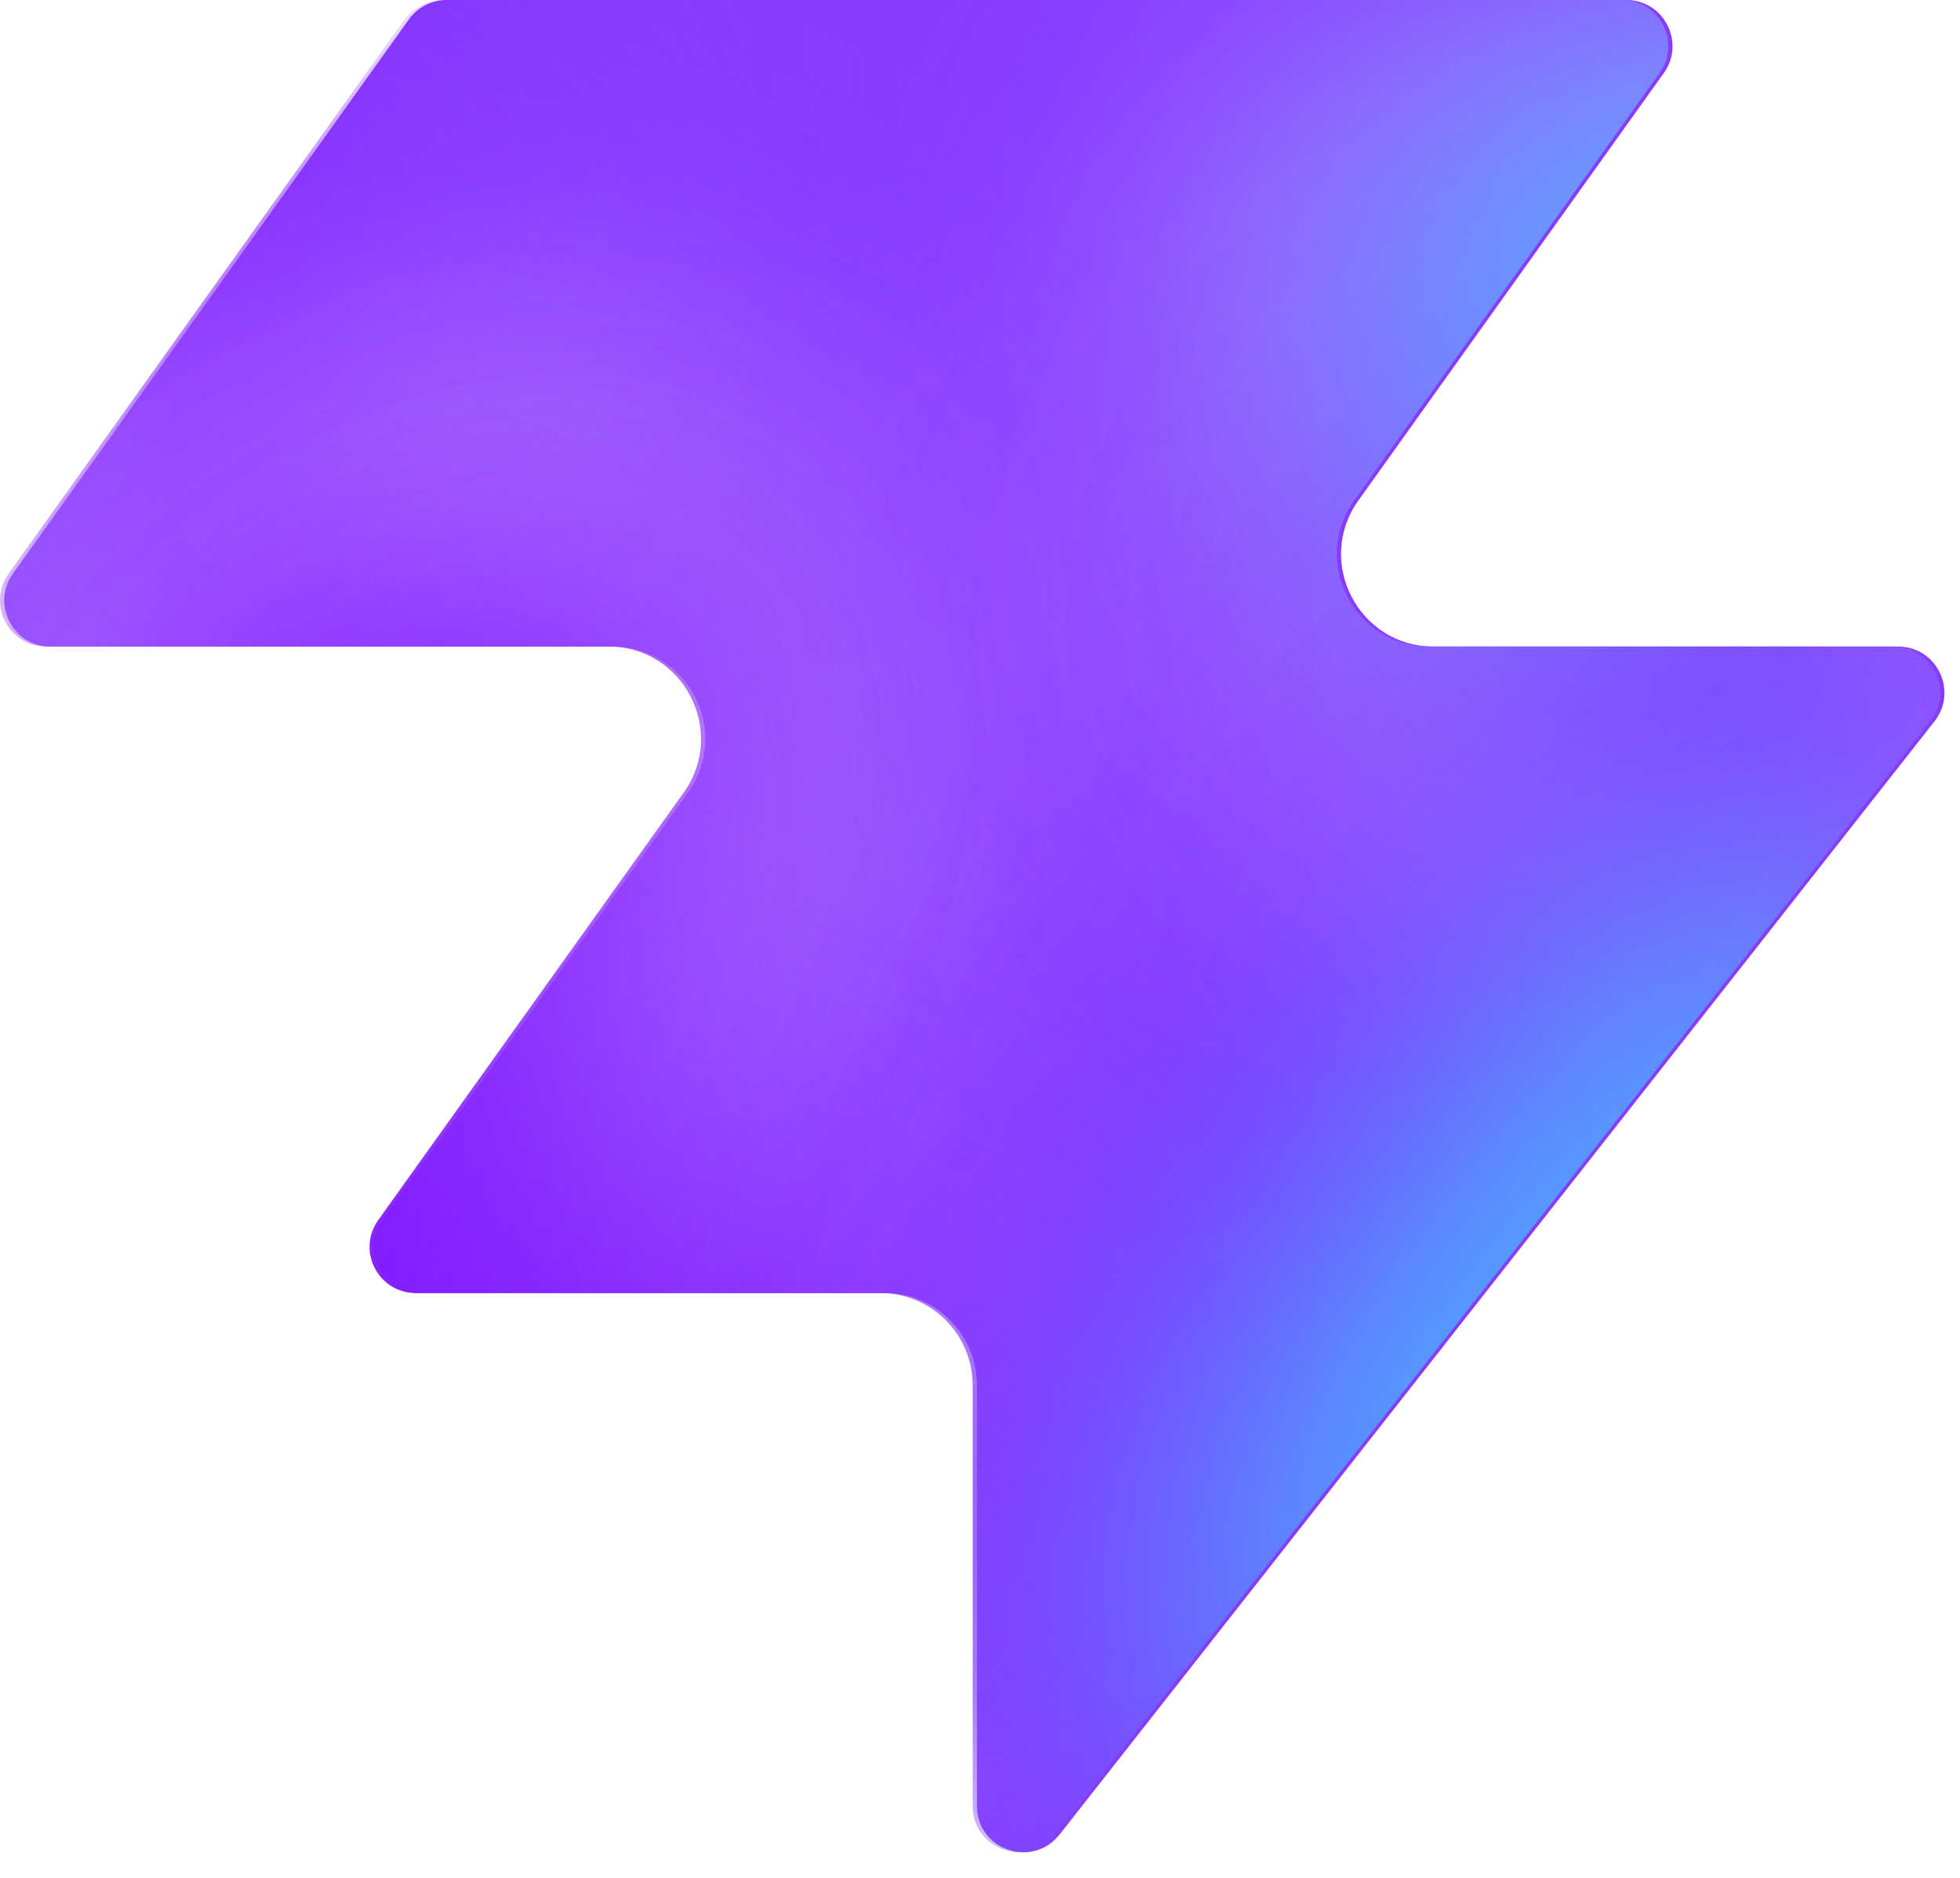
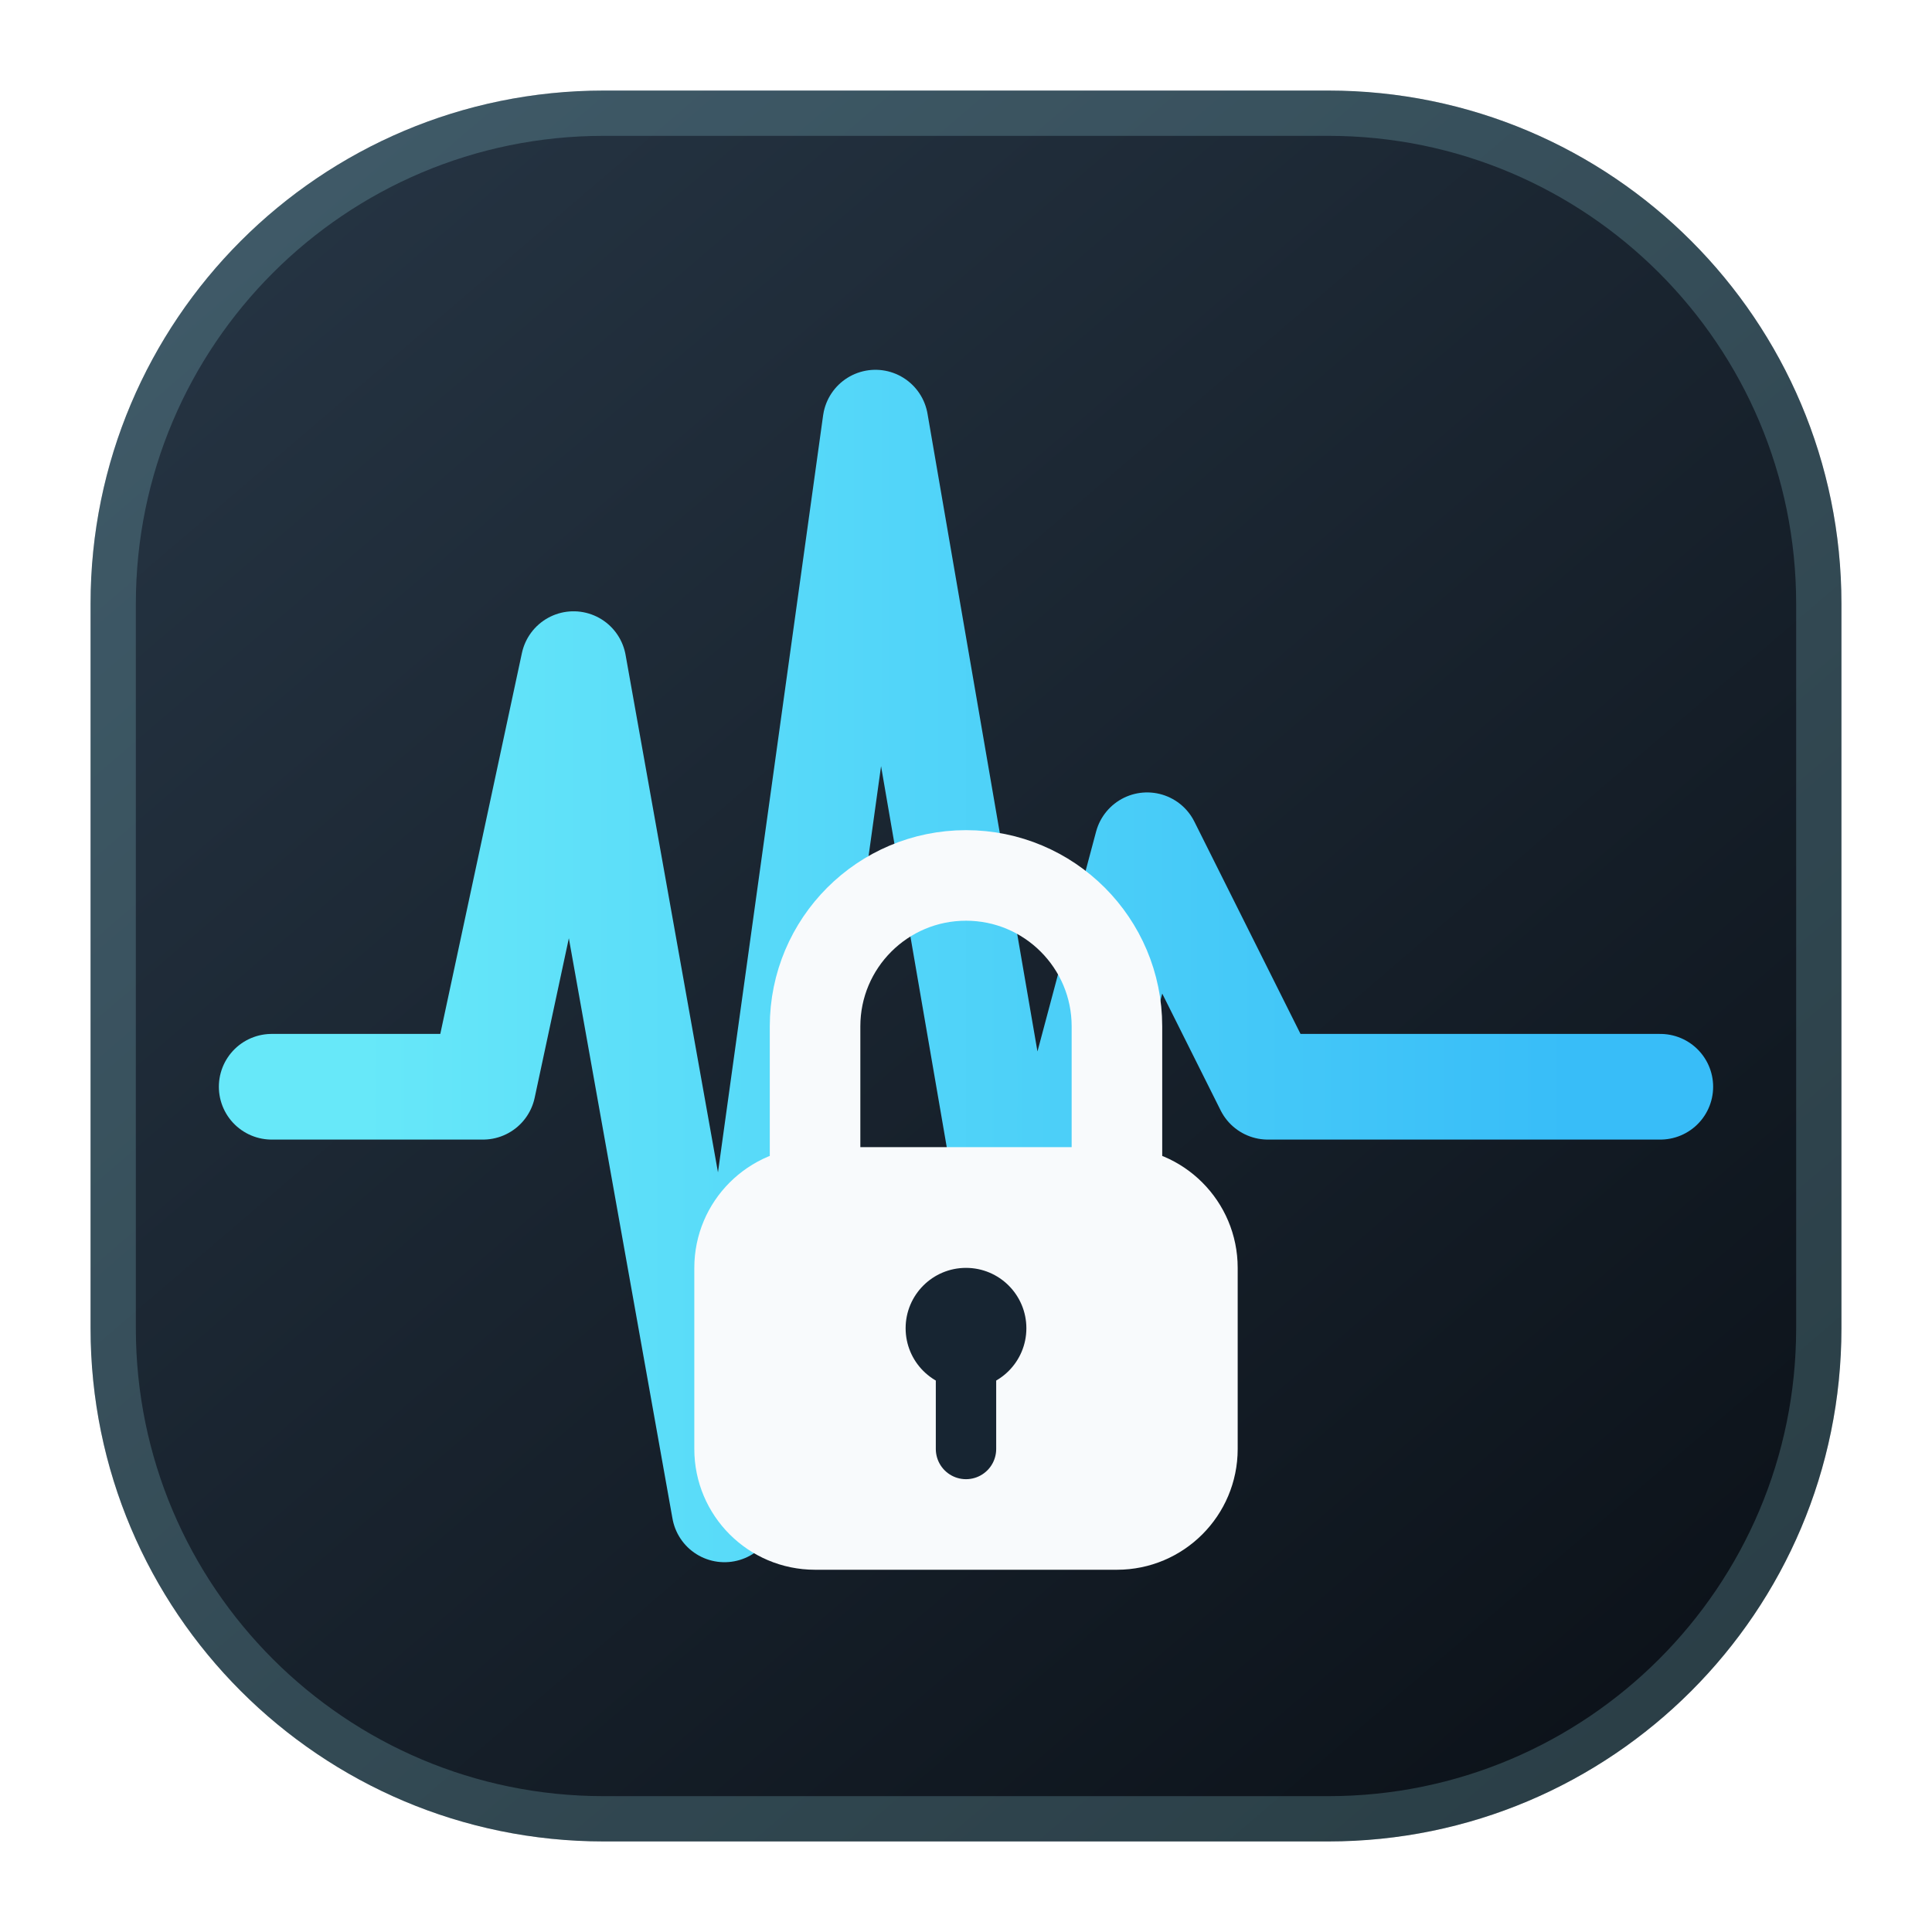
- <svg xmlns="http://www.w3.org/2000/svg" width="48" height="46" fill="none" viewBox="0 0 48 46">
-   <path fill="#863bff" d="M25.946 44.938c-.664.845-2.021.375-2.021-.698V33.937a2.26 2.26 0 0 0-2.262-2.262H10.287c-.92 0-1.456-1.04-.92-1.788l7.48-10.471c1.07-1.497 0-3.578-1.842-3.578H1.237c-.92 0-1.456-1.04-.92-1.788L10.013.474c.214-.297.556-.474.92-.474h28.894c.92 0 1.456 1.04.92 1.788l-7.48 10.471c-1.07 1.498 0 3.579 1.842 3.579h11.377c.943 0 1.473 1.088.89 1.83L25.947 44.94z" style="fill:#863bff;fill:color(display-p3 .525 .23 1);fill-opacity:1" />
-   <mask id="a" width="48" height="46" x="0" y="0" maskUnits="userSpaceOnUse" style="mask-type:alpha">
-     <path fill="#000" d="M25.842 44.938c-.664.844-2.021.375-2.021-.698V33.937a2.26 2.26 0 0 0-2.262-2.262H10.183c-.92 0-1.456-1.04-.92-1.788l7.48-10.471c1.07-1.498 0-3.579-1.842-3.579H1.133c-.92 0-1.456-1.04-.92-1.787L9.91.473c.214-.297.556-.474.92-.474h28.894c.92 0 1.456 1.04.92 1.788l-7.48 10.471c-1.07 1.498 0 3.578 1.842 3.578h11.377c.943 0 1.473 1.088.89 1.832L25.843 44.94z" style="fill:#000;fill-opacity:1" />
-   </mask>
-   <g mask="url(#a)">
-     <g filter="url(#b)">
-       <ellipse cx="5.508" cy="14.704" fill="#ede6ff" rx="5.508" ry="14.704" style="fill:#ede6ff;fill:color(display-p3 .927 .903 1);fill-opacity:1" transform="matrix(.00324 1 1 -.00324 -4.47 31.516)" />
-     </g>
-     <g filter="url(#c)">
-       <ellipse cx="10.399" cy="29.851" fill="#ede6ff" rx="10.399" ry="29.851" style="fill:#ede6ff;fill:color(display-p3 .927 .903 1);fill-opacity:1" transform="matrix(.00324 1 1 -.00324 -39.328 7.883)" />
-     </g>
-     <g filter="url(#d)">
-       <ellipse cx="5.508" cy="30.487" fill="#7e14ff" rx="5.508" ry="30.487" style="fill:#7e14ff;fill:color(display-p3 .492 .077 1);fill-opacity:1" transform="rotate(89.814 -25.913 -14.639)scale(1 -1)" />
-     </g>
-     <g filter="url(#e)">
-       <ellipse cx="5.508" cy="30.599" fill="#7e14ff" rx="5.508" ry="30.599" style="fill:#7e14ff;fill:color(display-p3 .492 .077 1);fill-opacity:1" transform="rotate(89.814 -32.644 -3.334)scale(1 -1)" />
-     </g>
-     <g filter="url(#f)">
-       <ellipse cx="5.508" cy="30.599" fill="#7e14ff" rx="5.508" ry="30.599" style="fill:#7e14ff;fill:color(display-p3 .492 .077 1);fill-opacity:1" transform="matrix(.00324 1 1 -.00324 -34.34 30.47)" />
-     </g>
-     <g filter="url(#g)">
-       <ellipse cx="14.072" cy="22.078" fill="#ede6ff" rx="14.072" ry="22.078" style="fill:#ede6ff;fill:color(display-p3 .927 .903 1);fill-opacity:1" transform="rotate(93.35 24.506 48.493)scale(-1 1)" />
-     </g>
-     <g filter="url(#h)">
-       <ellipse cx="3.47" cy="21.501" fill="#7e14ff" rx="3.47" ry="21.501" style="fill:#7e14ff;fill:color(display-p3 .492 .077 1);fill-opacity:1" transform="rotate(89.009 28.708 47.59)scale(-1 1)" />
-     </g>
-     <g filter="url(#i)">
-       <ellipse cx="3.47" cy="21.501" fill="#7e14ff" rx="3.47" ry="21.501" style="fill:#7e14ff;fill:color(display-p3 .492 .077 1);fill-opacity:1" transform="rotate(89.009 28.708 47.59)scale(-1 1)" />
-     </g>
-     <g filter="url(#j)">
-       <ellipse cx=".387" cy="8.972" fill="#7e14ff" rx="4.407" ry="29.108" style="fill:#7e14ff;fill:color(display-p3 .492 .077 1);fill-opacity:1" transform="rotate(39.51 .387 8.972)" />
-     </g>
-     <g filter="url(#k)">
-       <ellipse cx="47.523" cy="-6.092" fill="#7e14ff" rx="4.407" ry="29.108" style="fill:#7e14ff;fill:color(display-p3 .492 .077 1);fill-opacity:1" transform="rotate(37.892 47.523 -6.092)" />
-     </g>
-     <g filter="url(#l)">
-       <ellipse cx="41.412" cy="6.333" fill="#47bfff" rx="5.971" ry="9.665" style="fill:#47bfff;fill:color(display-p3 .28 .748 1);fill-opacity:1" transform="rotate(37.892 41.412 6.333)" />
-     </g>
-     <g filter="url(#m)">
-       <ellipse cx="-1.879" cy="38.332" fill="#7e14ff" rx="4.407" ry="29.108" style="fill:#7e14ff;fill:color(display-p3 .492 .077 1);fill-opacity:1" transform="rotate(37.892 -1.88 38.332)" />
-     </g>
-     <g filter="url(#n)">
-       <ellipse cx="-1.879" cy="38.332" fill="#7e14ff" rx="4.407" ry="29.108" style="fill:#7e14ff;fill:color(display-p3 .492 .077 1);fill-opacity:1" transform="rotate(37.892 -1.88 38.332)" />
-     </g>
-     <g filter="url(#o)">
-       <ellipse cx="35.651" cy="29.907" fill="#7e14ff" rx="4.407" ry="29.108" style="fill:#7e14ff;fill:color(display-p3 .492 .077 1);fill-opacity:1" transform="rotate(37.892 35.651 29.907)" />
-     </g>
-     <g filter="url(#p)">
-       <ellipse cx="38.418" cy="32.4" fill="#47bfff" rx="5.971" ry="15.297" style="fill:#47bfff;fill:color(display-p3 .28 .748 1);fill-opacity:1" transform="rotate(37.892 38.418 32.4)" />
-     </g>
-   </g>
+ <svg xmlns="http://www.w3.org/2000/svg" viewBox="0 0 64 64" role="img" aria-labelledby="title desc">
  <defs>
-     <filter id="b" width="60.045" height="41.654" x="-19.77" y="16.149" color-interpolation-filters="sRGB" filterUnits="userSpaceOnUse">
-       <feFlood flood-opacity="0" result="BackgroundImageFix" />
-       <feBlend in="SourceGraphic" in2="BackgroundImageFix" result="shape" />
-       <feGaussianBlur result="effect1_foregroundBlur_2002_17158" stdDeviation="7.659" />
-     </filter>
-     <filter id="c" width="90.34" height="51.437" x="-54.613" y="-7.533" color-interpolation-filters="sRGB" filterUnits="userSpaceOnUse">
-       <feFlood flood-opacity="0" result="BackgroundImageFix" />
-       <feBlend in="SourceGraphic" in2="BackgroundImageFix" result="shape" />
-       <feGaussianBlur result="effect1_foregroundBlur_2002_17158" stdDeviation="7.659" />
-     </filter>
-     <filter id="d" width="79.355" height="29.4" x="-49.64" y="2.03" color-interpolation-filters="sRGB" filterUnits="userSpaceOnUse">
-       <feFlood flood-opacity="0" result="BackgroundImageFix" />
-       <feBlend in="SourceGraphic" in2="BackgroundImageFix" result="shape" />
-       <feGaussianBlur result="effect1_foregroundBlur_2002_17158" stdDeviation="4.596" />
-     </filter>
-     <filter id="e" width="79.579" height="29.4" x="-45.045" y="20.029" color-interpolation-filters="sRGB" filterUnits="userSpaceOnUse">
-       <feFlood flood-opacity="0" result="BackgroundImageFix" />
-       <feBlend in="SourceGraphic" in2="BackgroundImageFix" result="shape" />
-       <feGaussianBlur result="effect1_foregroundBlur_2002_17158" stdDeviation="4.596" />
-     </filter>
-     <filter id="f" width="79.579" height="29.4" x="-43.513" y="21.178" color-interpolation-filters="sRGB" filterUnits="userSpaceOnUse">
-       <feFlood flood-opacity="0" result="BackgroundImageFix" />
-       <feBlend in="SourceGraphic" in2="BackgroundImageFix" result="shape" />
-       <feGaussianBlur result="effect1_foregroundBlur_2002_17158" stdDeviation="4.596" />
-     </filter>
-     <filter id="g" width="74.749" height="58.852" x="15.756" y="-17.901" color-interpolation-filters="sRGB" filterUnits="userSpaceOnUse">
-       <feFlood flood-opacity="0" result="BackgroundImageFix" />
-       <feBlend in="SourceGraphic" in2="BackgroundImageFix" result="shape" />
-       <feGaussianBlur result="effect1_foregroundBlur_2002_17158" stdDeviation="7.659" />
-     </filter>
-     <filter id="h" width="61.377" height="25.362" x="23.548" y="2.284" color-interpolation-filters="sRGB" filterUnits="userSpaceOnUse">
-       <feFlood flood-opacity="0" result="BackgroundImageFix" />
-       <feBlend in="SourceGraphic" in2="BackgroundImageFix" result="shape" />
-       <feGaussianBlur result="effect1_foregroundBlur_2002_17158" stdDeviation="4.596" />
-     </filter>
-     <filter id="i" width="61.377" height="25.362" x="23.548" y="2.284" color-interpolation-filters="sRGB" filterUnits="userSpaceOnUse">
-       <feFlood flood-opacity="0" result="BackgroundImageFix" />
-       <feBlend in="SourceGraphic" in2="BackgroundImageFix" result="shape" />
-       <feGaussianBlur result="effect1_foregroundBlur_2002_17158" stdDeviation="4.596" />
-     </filter>
-     <filter id="j" width="56.045" height="63.649" x="-27.636" y="-22.853" color-interpolation-filters="sRGB" filterUnits="userSpaceOnUse">
-       <feFlood flood-opacity="0" result="BackgroundImageFix" />
-       <feBlend in="SourceGraphic" in2="BackgroundImageFix" result="shape" />
-       <feGaussianBlur result="effect1_foregroundBlur_2002_17158" stdDeviation="4.596" />
-     </filter>
-     <filter id="k" width="54.814" height="64.646" x="20.116" y="-38.415" color-interpolation-filters="sRGB" filterUnits="userSpaceOnUse">
-       <feFlood flood-opacity="0" result="BackgroundImageFix" />
-       <feBlend in="SourceGraphic" in2="BackgroundImageFix" result="shape" />
-       <feGaussianBlur result="effect1_foregroundBlur_2002_17158" stdDeviation="4.596" />
-     </filter>
-     <filter id="l" width="33.541" height="35.313" x="24.641" y="-11.323" color-interpolation-filters="sRGB" filterUnits="userSpaceOnUse">
-       <feFlood flood-opacity="0" result="BackgroundImageFix" />
-       <feBlend in="SourceGraphic" in2="BackgroundImageFix" result="shape" />
-       <feGaussianBlur result="effect1_foregroundBlur_2002_17158" stdDeviation="4.596" />
-     </filter>
-     <filter id="m" width="54.814" height="64.646" x="-29.286" y="6.009" color-interpolation-filters="sRGB" filterUnits="userSpaceOnUse">
-       <feFlood flood-opacity="0" result="BackgroundImageFix" />
-       <feBlend in="SourceGraphic" in2="BackgroundImageFix" result="shape" />
-       <feGaussianBlur result="effect1_foregroundBlur_2002_17158" stdDeviation="4.596" />
-     </filter>
-     <filter id="n" width="54.814" height="64.646" x="-29.286" y="6.009" color-interpolation-filters="sRGB" filterUnits="userSpaceOnUse">
-       <feFlood flood-opacity="0" result="BackgroundImageFix" />
-       <feBlend in="SourceGraphic" in2="BackgroundImageFix" result="shape" />
-       <feGaussianBlur result="effect1_foregroundBlur_2002_17158" stdDeviation="4.596" />
-     </filter>
-     <filter id="o" width="54.814" height="64.646" x="8.244" y="-2.416" color-interpolation-filters="sRGB" filterUnits="userSpaceOnUse">
-       <feFlood flood-opacity="0" result="BackgroundImageFix" />
-       <feBlend in="SourceGraphic" in2="BackgroundImageFix" result="shape" />
-       <feGaussianBlur result="effect1_foregroundBlur_2002_17158" stdDeviation="4.596" />
-     </filter>
-     <filter id="p" width="39.409" height="43.623" x="18.713" y="10.588" color-interpolation-filters="sRGB" filterUnits="userSpaceOnUse">
-       <feFlood flood-opacity="0" result="BackgroundImageFix" />
-       <feBlend in="SourceGraphic" in2="BackgroundImageFix" result="shape" />
-       <feGaussianBlur result="effect1_foregroundBlur_2002_17158" stdDeviation="4.596" />
-     </filter>
+     <linearGradient id="surface" x1="8" y1="4" x2="56" y2="60" gradientUnits="userSpaceOnUse">
+       <stop stop-color="#263544" />
+       <stop offset="1" stop-color="#0B1118" />
+     </linearGradient>
+     <linearGradient id="signal" x1="12" y1="32" x2="52" y2="32" gradientUnits="userSpaceOnUse">
+       <stop stop-color="#67E8F9" />
+       <stop offset="1" stop-color="#38BDF8" />
+     </linearGradient>
  </defs>
+   <rect x="3" y="3" width="58" height="58" rx="17" fill="url(#surface)" />
+   <path d="M9 36h7l3-14 5 28 5-36 5 29 4-15 4 8h13" fill="none" stroke="url(#signal)" stroke-linecap="round" stroke-linejoin="round" stroke-width="3.5" />
+   <path d="M27 39v-5a5 5 0 0 1 10 0v5" fill="none" stroke="#F8FAFC" stroke-linecap="round" stroke-width="3" />
+   <rect x="23" y="38" width="18" height="14" rx="4" fill="#F8FAFC" />
+   <circle cx="32" cy="44" r="2" fill="#172532" />
+   <path d="M32 45v3" stroke="#172532" stroke-linecap="round" stroke-width="2" />
+   <rect x="3.75" y="3.75" width="56.5" height="56.5" rx="16.25" fill="none" stroke="#A5F3FC" stroke-opacity=".2" stroke-width="1.5" />
</svg>
